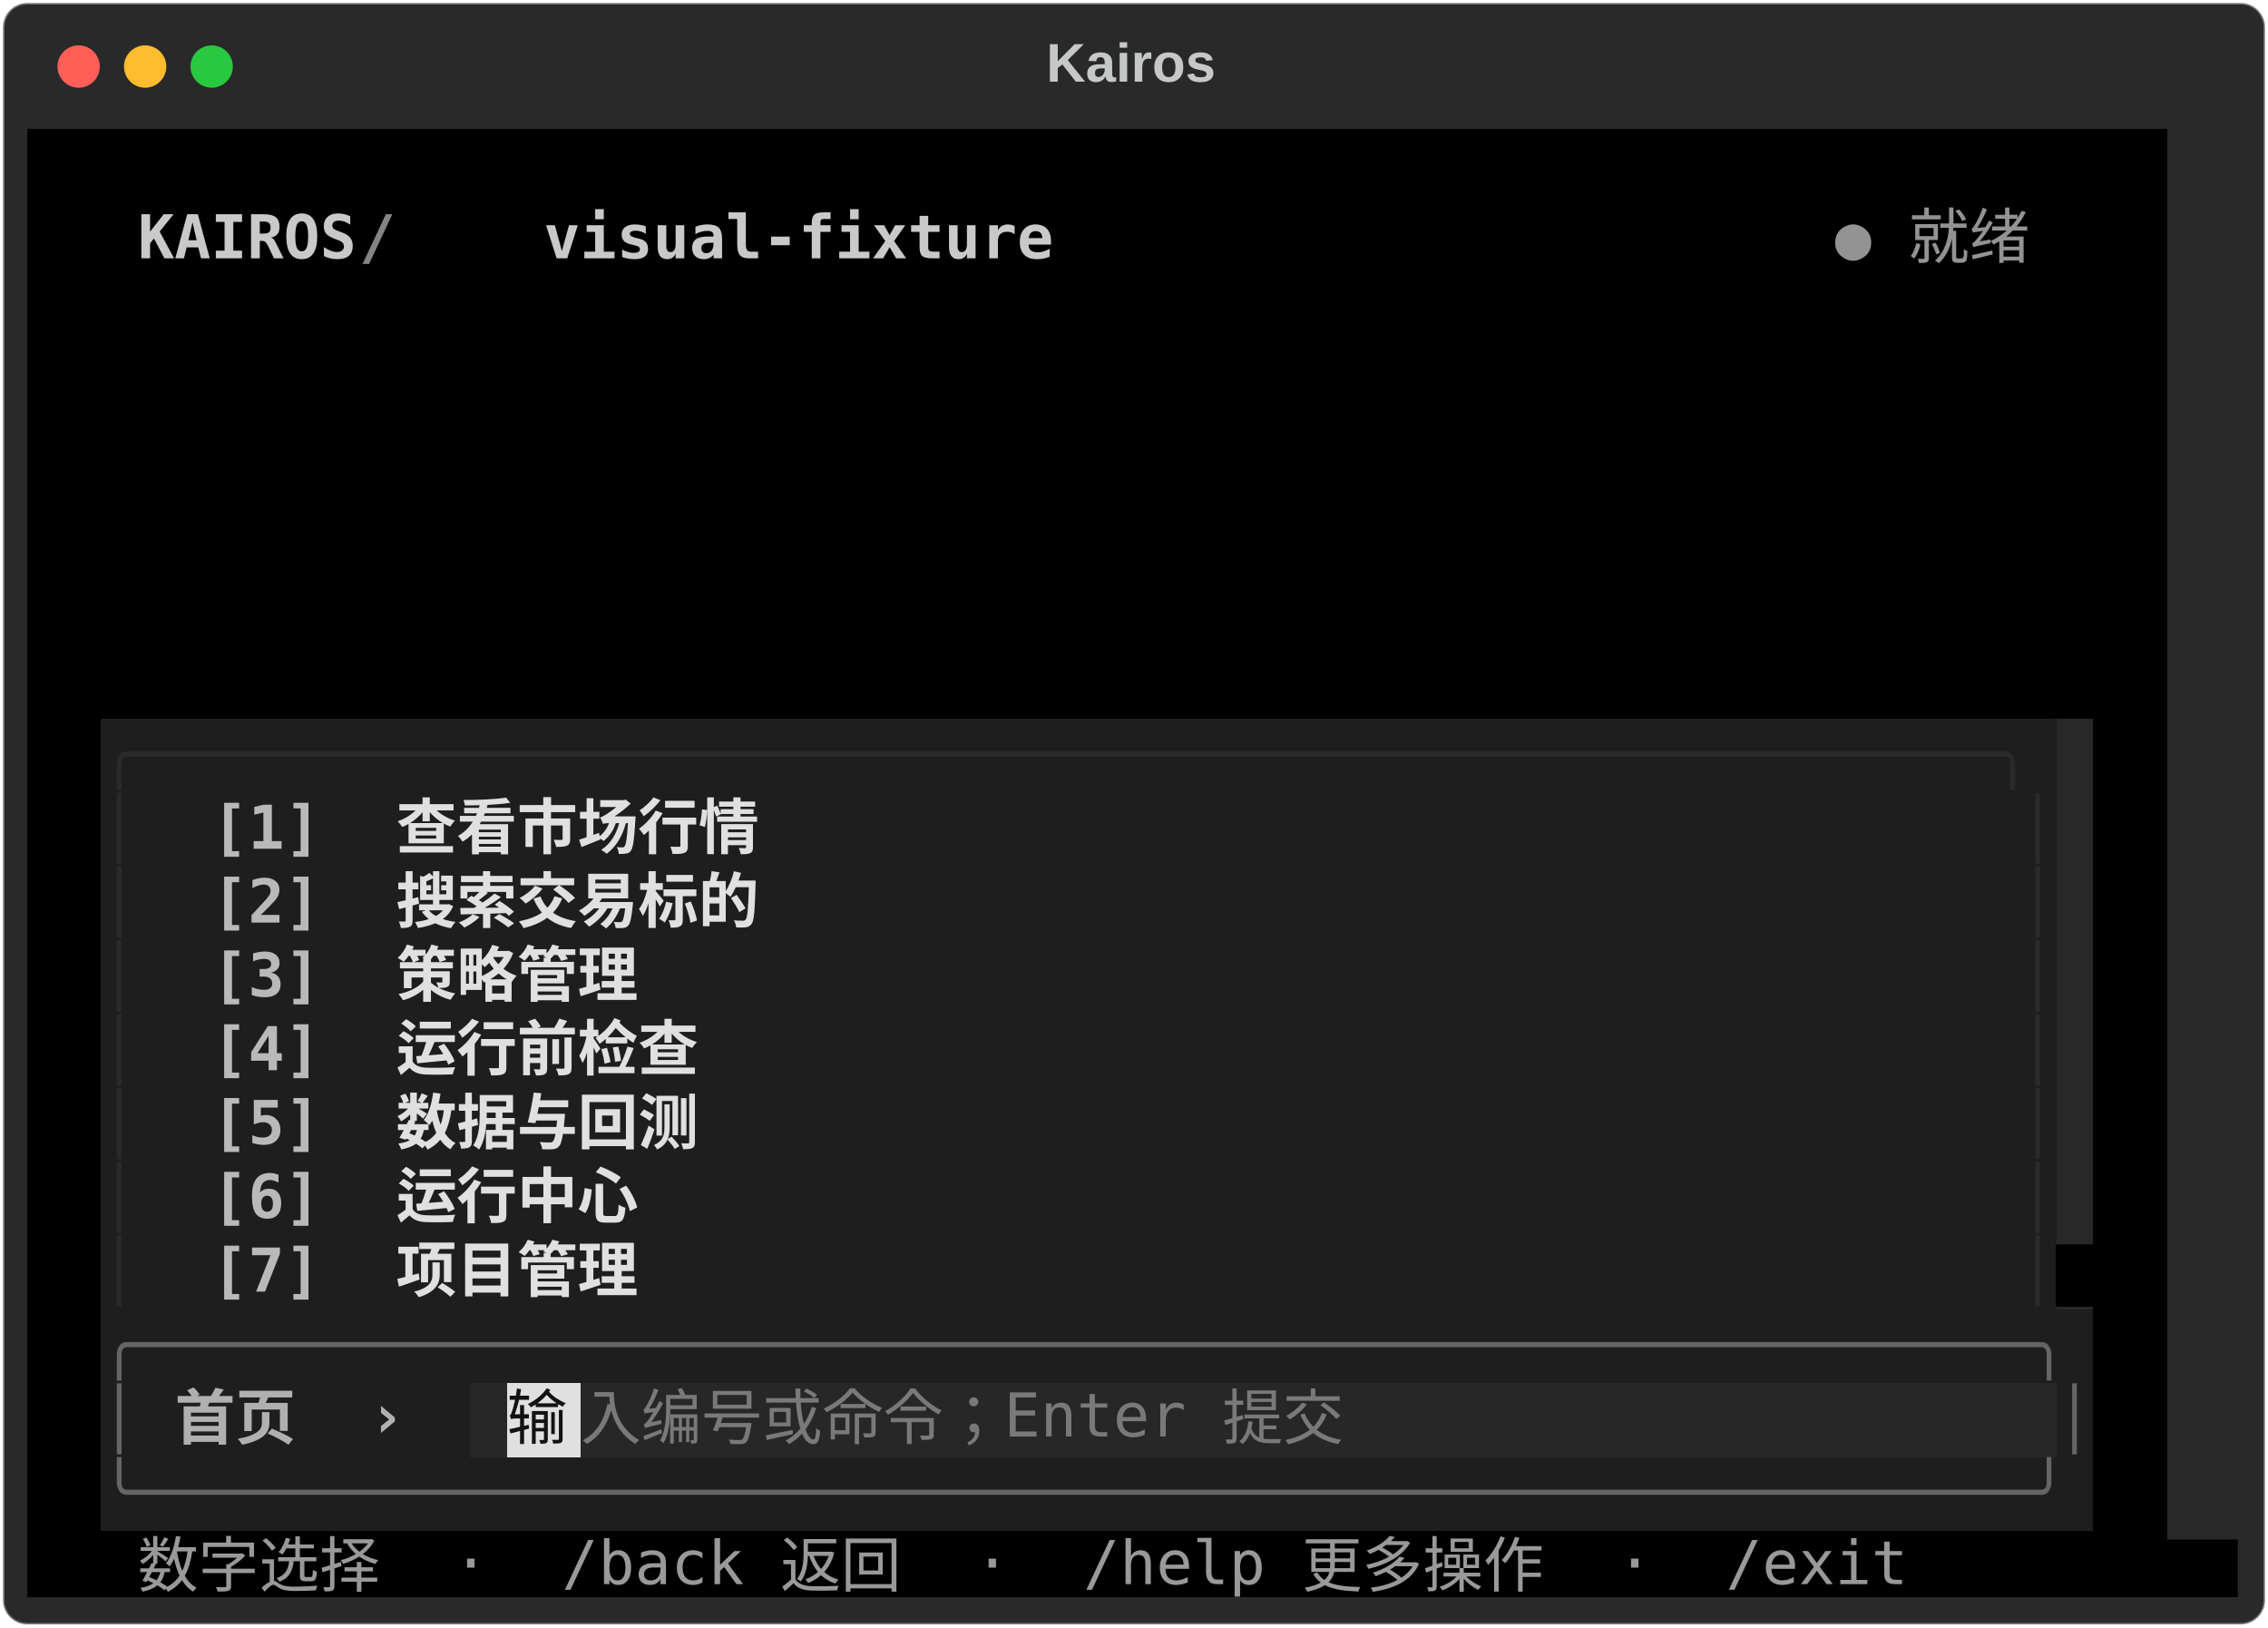
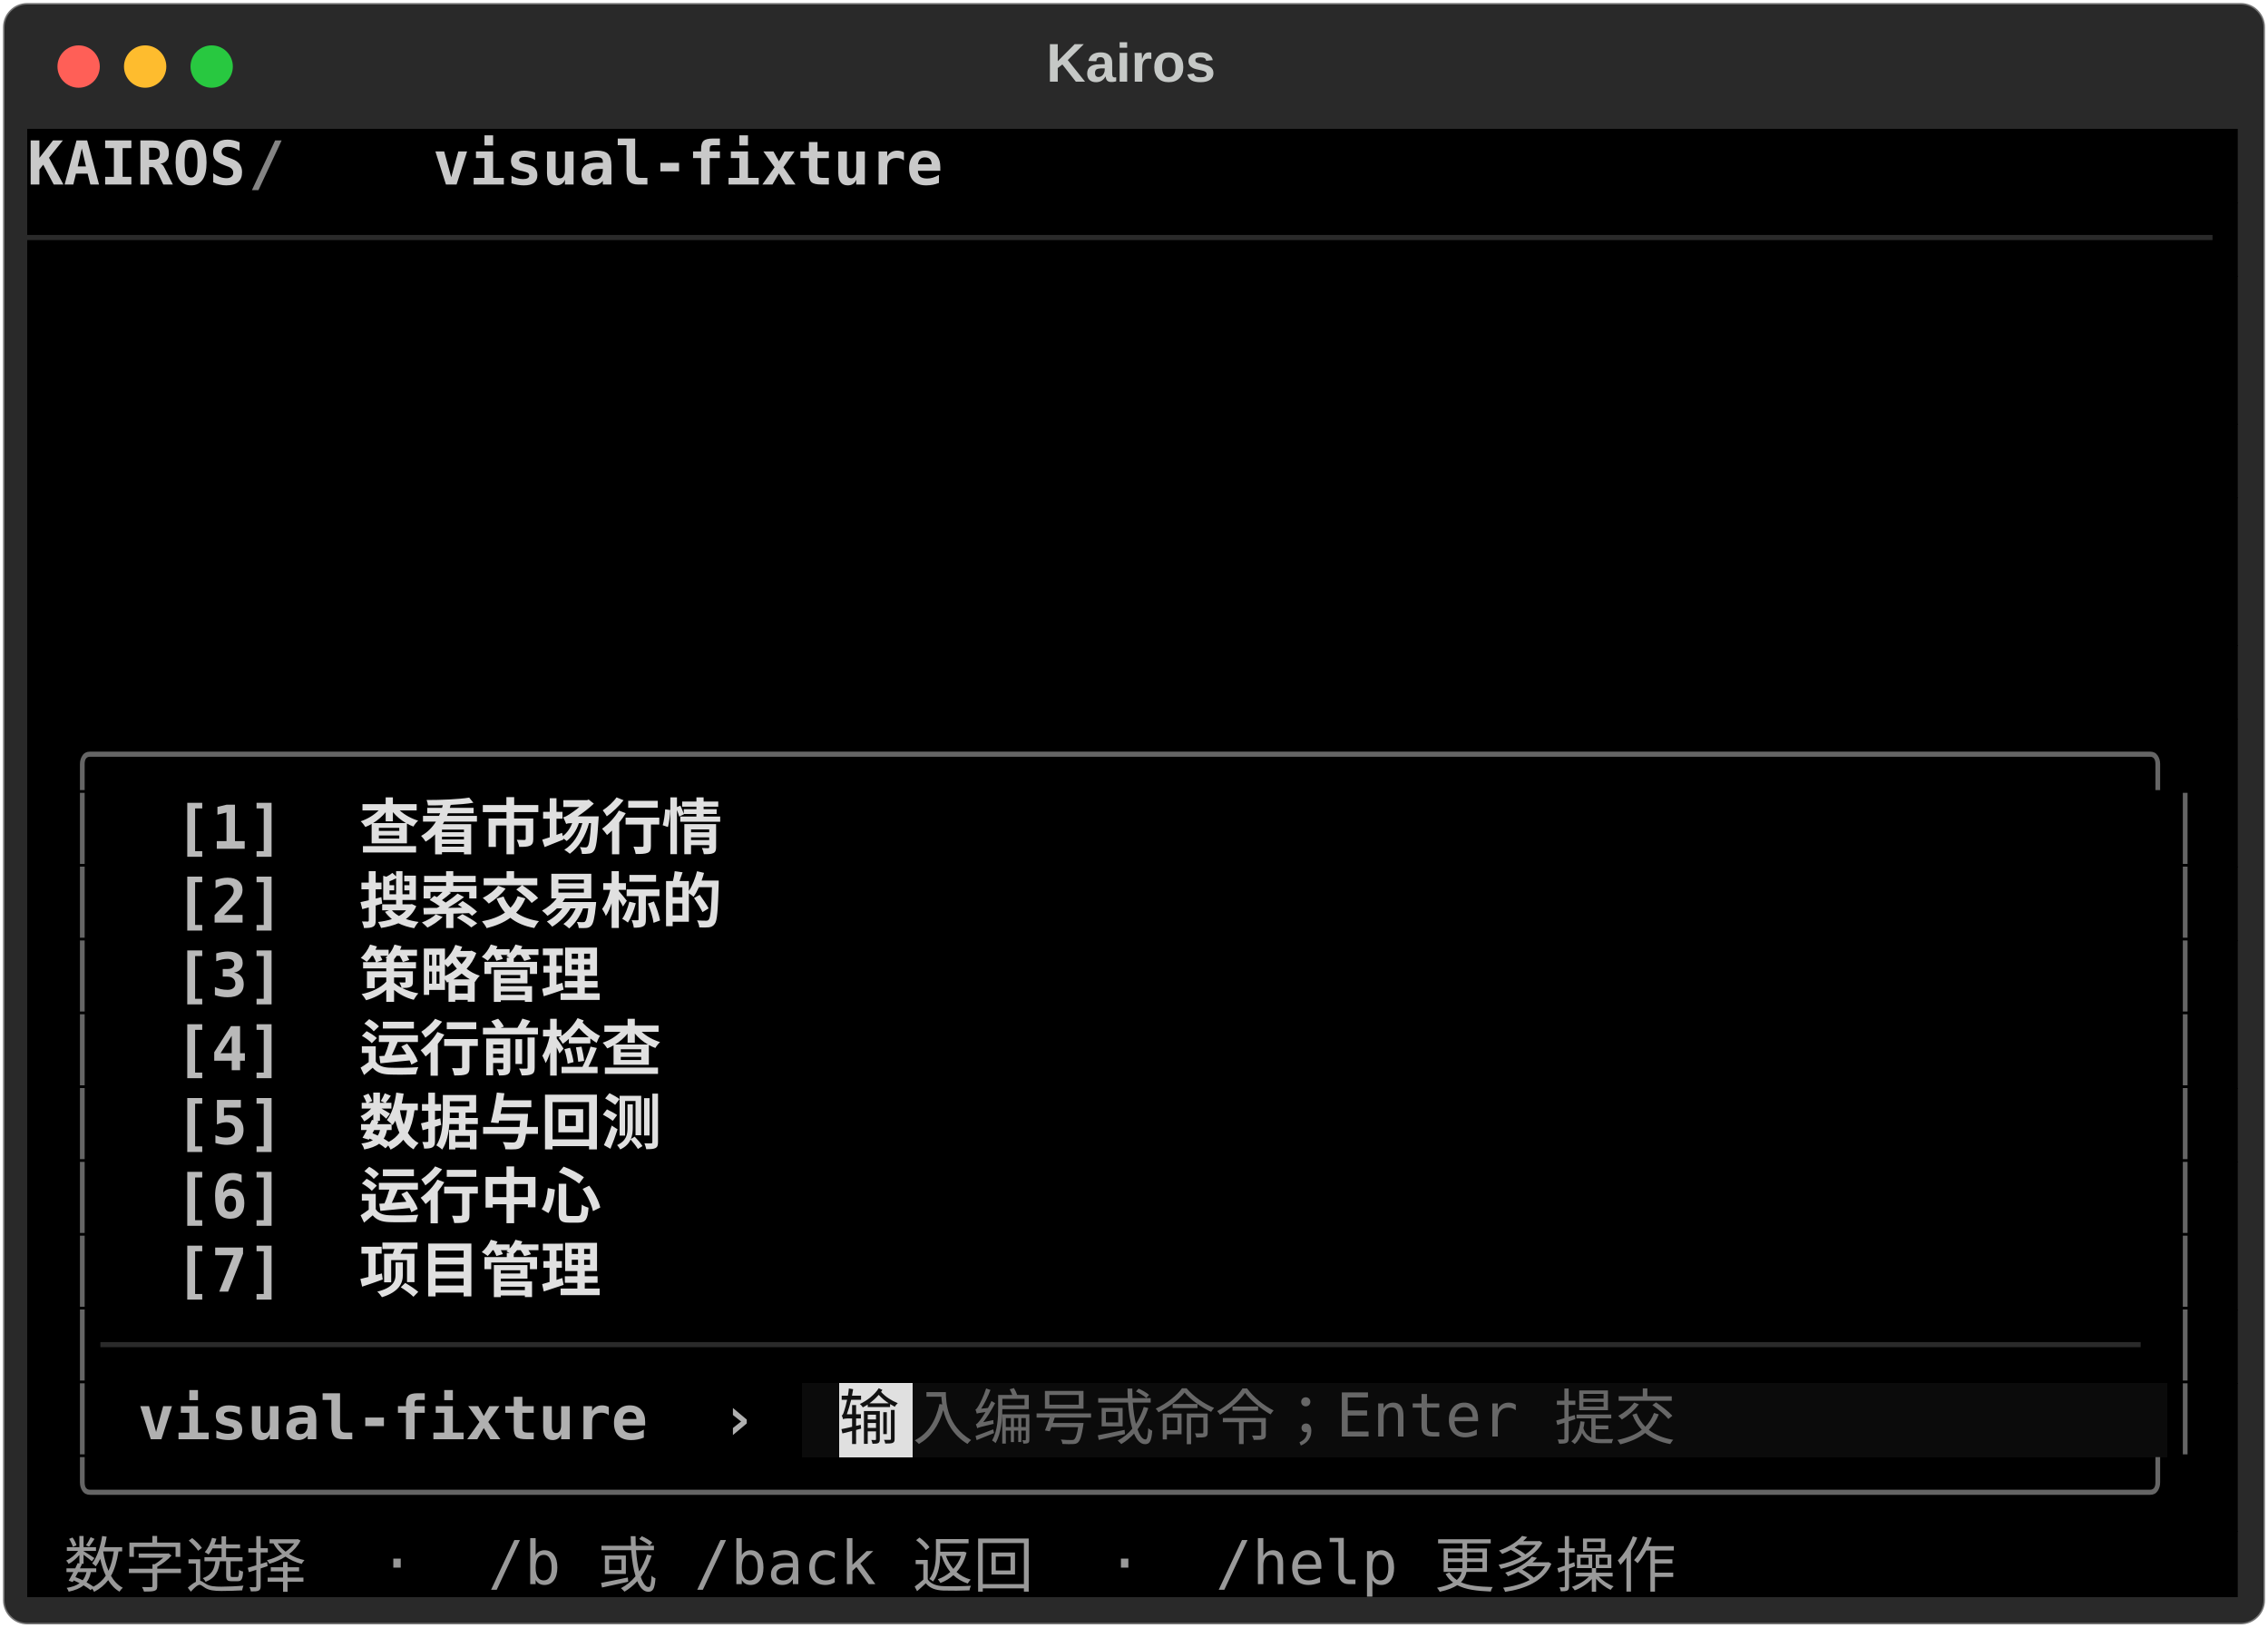
<svg xmlns="http://www.w3.org/2000/svg" class="rich-terminal" viewBox="0 0 750 538.0">
  <style>

    @font-face {
        font-family: "Fira Code";
        src: local("FiraCode-Regular"),
                url("https://cdnjs.cloudflare.com/ajax/libs/firacode/6.2.0/woff2/FiraCode-Regular.woff2") format("woff2"),
                url("https://cdnjs.cloudflare.com/ajax/libs/firacode/6.2.0/woff/FiraCode-Regular.woff") format("woff");
        font-style: normal;
        font-weight: 400;
    }
    @font-face {
        font-family: "Fira Code";
        src: local("FiraCode-Bold"),
                url("https://cdnjs.cloudflare.com/ajax/libs/firacode/6.2.0/woff2/FiraCode-Bold.woff2") format("woff2"),
                url("https://cdnjs.cloudflare.com/ajax/libs/firacode/6.2.0/woff/FiraCode-Bold.woff") format("woff");
        font-style: bold;
        font-weight: 700;
    }

    .terminal-matrix {
        font-family: Fira Code, monospace;
        font-size: 20px;
        line-height: 24.4px;
        font-variant-east-asian: full-width;
    }

    .terminal-title {
        font-size: 18px;
        font-weight: bold;
        font-family: arial;
    }

-     .terminal-r1 { fill: #c5c8c6 }
- .terminal-r2 { fill: #000000 }
- .terminal-r3 { fill: #c9c9c9;font-weight: bold }
- .terminal-r4 { fill: #848484;font-weight: bold }
- .terminal-r5 { fill: #939393 }
- .terminal-r6 { fill: #e0e0e0 }
- .terminal-r7 { fill: #2a2a2a }
- .terminal-r8 { fill: #b9b9b9;font-weight: bold }
- .terminal-r9 { fill: #e0e0e0;font-weight: bold }
- .terminal-r10 { fill: #656565 }
- .terminal-r11 { fill: #b0b0b0;font-weight: bold }
- .terminal-r12 { fill: #121212 }
- .terminal-r13 { fill: #797979 }
- .terminal-r14 { fill: #999999 }
+     .terminal-r1 { fill: #c9c9c9;font-weight: bold }
+ .terminal-r2 { fill: #848484;font-weight: bold }
+ .terminal-r3 { fill: #c5c8c6 }
+ .terminal-r4 { fill: #2a2a2a }
+ .terminal-r5 { fill: #e0e0e0 }
+ .terminal-r6 { fill: #656565 }
+ .terminal-r7 { fill: #b9b9b9;font-weight: bold }
+ .terminal-r8 { fill: #e0e0e0;font-weight: bold }
+ .terminal-r9 { fill: #b0b0b0;font-weight: bold }
+ .terminal-r10 { fill: #121212 }
+ .terminal-r11 { fill: #676767 }
+ .terminal-r12 { fill: #999999 }
    </style>
  <defs>
    <clipPath id="terminal-clip-terminal">
      <rect x="0" y="0" width="731.0" height="487.0" />
    </clipPath>
    <clipPath id="terminal-line-0">
      <rect x="0" y="1.5" width="732" height="24.65" />
    </clipPath>
    <clipPath id="terminal-line-1">
      <rect x="0" y="25.9" width="732" height="24.65" />
    </clipPath>
    <clipPath id="terminal-line-2">
      <rect x="0" y="50.3" width="732" height="24.65" />
    </clipPath>
    <clipPath id="terminal-line-3">
      <rect x="0" y="74.7" width="732" height="24.65" />
    </clipPath>
    <clipPath id="terminal-line-4">
      <rect x="0" y="99.1" width="732" height="24.65" />
    </clipPath>
    <clipPath id="terminal-line-5">
      <rect x="0" y="123.5" width="732" height="24.65" />
    </clipPath>
    <clipPath id="terminal-line-6">
      <rect x="0" y="147.9" width="732" height="24.65" />
    </clipPath>
    <clipPath id="terminal-line-7">
      <rect x="0" y="172.3" width="732" height="24.65" />
    </clipPath>
    <clipPath id="terminal-line-8">
      <rect x="0" y="196.7" width="732" height="24.65" />
    </clipPath>
    <clipPath id="terminal-line-9">
      <rect x="0" y="221.1" width="732" height="24.65" />
    </clipPath>
    <clipPath id="terminal-line-10">
      <rect x="0" y="245.5" width="732" height="24.65" />
    </clipPath>
    <clipPath id="terminal-line-11">
      <rect x="0" y="269.9" width="732" height="24.65" />
    </clipPath>
    <clipPath id="terminal-line-12">
      <rect x="0" y="294.3" width="732" height="24.65" />
    </clipPath>
    <clipPath id="terminal-line-13">
      <rect x="0" y="318.7" width="732" height="24.65" />
    </clipPath>
    <clipPath id="terminal-line-14">
      <rect x="0" y="343.1" width="732" height="24.65" />
    </clipPath>
    <clipPath id="terminal-line-15">
      <rect x="0" y="367.5" width="732" height="24.65" />
    </clipPath>
    <clipPath id="terminal-line-16">
      <rect x="0" y="391.9" width="732" height="24.65" />
    </clipPath>
    <clipPath id="terminal-line-17">
      <rect x="0" y="416.3" width="732" height="24.65" />
    </clipPath>
    <clipPath id="terminal-line-18">
      <rect x="0" y="440.7" width="732" height="24.65" />
    </clipPath>
  </defs>
  <rect fill="#292929" stroke="rgba(255,255,255,0.35)" stroke-width="1" x="1" y="1" width="748" height="536" rx="8" />
  <text class="terminal-title" fill="#c5c8c6" text-anchor="middle" x="374" y="27">Kairos</text>
  <g transform="translate(26,22)">
    <circle cx="0" cy="0" r="7" fill="#ff5f57" />
    <circle cx="22" cy="0" r="7" fill="#febc2e" />
    <circle cx="44" cy="0" r="7" fill="#28c840" />
  </g>
  <g transform="translate(9, 41)" clip-path="url(#terminal-clip-terminal)">
-     <rect fill="#000000" x="0" y="1.5" width="707.6" height="24.65" shape-rendering="crispEdges" />
-     <rect fill="#282828" x="707.6" y="1.5" width="24.4" height="24.65" shape-rendering="crispEdges" />
-     <rect fill="#000000" x="0" y="25.9" width="36.6" height="24.65" shape-rendering="crispEdges" />
-     <rect fill="#000000" x="36.6" y="25.9" width="73.2" height="24.65" shape-rendering="crispEdges" />
-     <rect fill="#000000" x="109.8" y="25.9" width="61" height="24.65" shape-rendering="crispEdges" />
-     <rect fill="#000000" x="170.8" y="25.9" width="170.8" height="24.65" shape-rendering="crispEdges" />
-     <rect fill="#000000" x="341.6" y="25.9" width="256.2" height="24.65" shape-rendering="crispEdges" />
-     <rect fill="#000000" x="597.8" y="25.9" width="12.2" height="24.65" shape-rendering="crispEdges" />
-     <rect fill="#000000" x="610" y="25.9" width="12.2" height="24.65" shape-rendering="crispEdges" />
-     <rect fill="#000000" x="622.2" y="25.9" width="48.8" height="24.65" shape-rendering="crispEdges" />
-     <rect fill="#000000" x="671" y="25.9" width="36.6" height="24.65" shape-rendering="crispEdges" />
-     <rect fill="#282828" x="707.6" y="25.9" width="24.4" height="24.65" shape-rendering="crispEdges" />
+     <rect fill="#000000" x="0" y="1.5" width="73.2" height="24.65" shape-rendering="crispEdges" />
+     <rect fill="#000000" x="73.2" y="1.5" width="61" height="24.65" shape-rendering="crispEdges" />
+     <rect fill="#000000" x="134.2" y="1.5" width="170.8" height="24.65" shape-rendering="crispEdges" />
+     <rect fill="#000000" x="305" y="1.5" width="427" height="24.65" shape-rendering="crispEdges" />
+     <rect fill="#000000" x="0" y="25.9" width="732" height="24.65" shape-rendering="crispEdges" />
    <rect fill="#000000" x="0" y="50.3" width="707.6" height="24.65" shape-rendering="crispEdges" />
-     <rect fill="#282828" x="707.6" y="50.3" width="24.4" height="24.65" shape-rendering="crispEdges" />
-     <rect fill="#000000" x="0" y="74.7" width="36.6" height="24.65" shape-rendering="crispEdges" />
-     <rect fill="#000000" x="36.6" y="74.7" width="610" height="24.65" shape-rendering="crispEdges" />
-     <rect fill="#000000" x="646.6" y="74.7" width="61" height="24.65" shape-rendering="crispEdges" />
-     <rect fill="#282828" x="707.6" y="74.7" width="24.4" height="24.65" shape-rendering="crispEdges" />
-     <rect fill="#000000" x="0" y="99.1" width="36.6" height="24.65" shape-rendering="crispEdges" />
-     <rect fill="#000000" x="36.6" y="99.1" width="610" height="24.65" shape-rendering="crispEdges" />
-     <rect fill="#000000" x="646.6" y="99.1" width="61" height="24.65" shape-rendering="crispEdges" />
-     <rect fill="#282828" x="707.6" y="99.1" width="24.4" height="24.65" shape-rendering="crispEdges" />
-     <rect fill="#000000" x="0" y="123.5" width="36.6" height="24.65" shape-rendering="crispEdges" />
-     <rect fill="#000000" x="36.6" y="123.5" width="610" height="24.65" shape-rendering="crispEdges" />
-     <rect fill="#000000" x="646.6" y="123.5" width="61" height="24.65" shape-rendering="crispEdges" />
-     <rect fill="#282828" x="707.6" y="123.5" width="24.4" height="24.65" shape-rendering="crispEdges" />
-     <rect fill="#000000" x="0" y="147.9" width="36.6" height="24.65" shape-rendering="crispEdges" />
-     <rect fill="#000000" x="36.6" y="147.9" width="610" height="24.65" shape-rendering="crispEdges" />
-     <rect fill="#000000" x="646.6" y="147.9" width="61" height="24.65" shape-rendering="crispEdges" />
-     <rect fill="#282828" x="707.6" y="147.9" width="24.4" height="24.65" shape-rendering="crispEdges" />
-     <rect fill="#000000" x="0" y="172.3" width="36.6" height="24.65" shape-rendering="crispEdges" />
-     <rect fill="#000000" x="36.6" y="172.3" width="610" height="24.65" shape-rendering="crispEdges" />
-     <rect fill="#000000" x="646.6" y="172.3" width="61" height="24.65" shape-rendering="crispEdges" />
-     <rect fill="#282828" x="707.6" y="172.3" width="24.4" height="24.65" shape-rendering="crispEdges" />
-     <rect fill="#000000" x="0" y="196.7" width="24.4" height="24.65" shape-rendering="crispEdges" />
-     <rect fill="#1e1e1e" x="24.4" y="196.7" width="646.6" height="24.65" shape-rendering="crispEdges" />
-     <rect fill="#282828" x="671" y="196.7" width="12.2" height="24.65" shape-rendering="crispEdges" />
-     <rect fill="#000000" x="683.2" y="196.7" width="24.4" height="24.65" shape-rendering="crispEdges" />
-     <rect fill="#282828" x="707.6" y="196.7" width="24.4" height="24.65" shape-rendering="crispEdges" />
-     <rect fill="#000000" x="0" y="221.1" width="24.4" height="24.65" shape-rendering="crispEdges" />
-     <rect fill="#1e1e1e" x="24.4" y="221.1" width="12.2" height="24.65" shape-rendering="crispEdges" />
-     <rect fill="#1e1e1e" x="36.6" y="221.1" width="12.2" height="24.65" shape-rendering="crispEdges" />
-     <rect fill="#1e1e1e" x="48.8" y="221.1" width="12.2" height="24.65" shape-rendering="crispEdges" />
-     <rect fill="#1e1e1e" x="61" y="221.1" width="61" height="24.65" shape-rendering="crispEdges" />
-     <rect fill="#1e1e1e" x="122" y="221.1" width="146.4" height="24.65" shape-rendering="crispEdges" />
-     <rect fill="#1e1e1e" x="268.4" y="221.1" width="378.2" height="24.65" shape-rendering="crispEdges" />
-     <rect fill="#1e1e1e" x="646.6" y="221.1" width="12.2" height="24.65" shape-rendering="crispEdges" />
-     <rect fill="#1e1e1e" x="658.8" y="221.1" width="12.2" height="24.65" shape-rendering="crispEdges" />
-     <rect fill="#282828" x="671" y="221.1" width="12.2" height="24.65" shape-rendering="crispEdges" />
-     <rect fill="#000000" x="683.2" y="221.1" width="24.4" height="24.65" shape-rendering="crispEdges" />
-     <rect fill="#282828" x="707.6" y="221.1" width="24.4" height="24.65" shape-rendering="crispEdges" />
-     <rect fill="#000000" x="0" y="245.5" width="24.4" height="24.65" shape-rendering="crispEdges" />
-     <rect fill="#1e1e1e" x="24.4" y="245.5" width="12.2" height="24.65" shape-rendering="crispEdges" />
-     <rect fill="#1e1e1e" x="36.6" y="245.5" width="12.2" height="24.65" shape-rendering="crispEdges" />
-     <rect fill="#1e1e1e" x="48.8" y="245.5" width="12.2" height="24.65" shape-rendering="crispEdges" />
-     <rect fill="#1e1e1e" x="61" y="245.5" width="61" height="24.65" shape-rendering="crispEdges" />
-     <rect fill="#1e1e1e" x="122" y="245.5" width="146.4" height="24.65" shape-rendering="crispEdges" />
-     <rect fill="#1e1e1e" x="268.4" y="245.5" width="378.2" height="24.65" shape-rendering="crispEdges" />
-     <rect fill="#1e1e1e" x="646.6" y="245.5" width="12.2" height="24.65" shape-rendering="crispEdges" />
-     <rect fill="#1e1e1e" x="658.8" y="245.5" width="12.2" height="24.65" shape-rendering="crispEdges" />
-     <rect fill="#282828" x="671" y="245.5" width="12.2" height="24.65" shape-rendering="crispEdges" />
-     <rect fill="#000000" x="683.2" y="245.5" width="24.4" height="24.65" shape-rendering="crispEdges" />
-     <rect fill="#282828" x="707.6" y="245.5" width="24.4" height="24.65" shape-rendering="crispEdges" />
-     <rect fill="#000000" x="0" y="269.9" width="24.4" height="24.65" shape-rendering="crispEdges" />
-     <rect fill="#1e1e1e" x="24.4" y="269.9" width="12.2" height="24.65" shape-rendering="crispEdges" />
-     <rect fill="#1e1e1e" x="36.6" y="269.9" width="12.2" height="24.65" shape-rendering="crispEdges" />
-     <rect fill="#1e1e1e" x="48.8" y="269.9" width="12.2" height="24.65" shape-rendering="crispEdges" />
-     <rect fill="#1e1e1e" x="61" y="269.9" width="61" height="24.65" shape-rendering="crispEdges" />
-     <rect fill="#1e1e1e" x="122" y="269.9" width="97.6" height="24.65" shape-rendering="crispEdges" />
-     <rect fill="#1e1e1e" x="219.6" y="269.9" width="427" height="24.65" shape-rendering="crispEdges" />
-     <rect fill="#1e1e1e" x="646.6" y="269.9" width="12.2" height="24.65" shape-rendering="crispEdges" />
-     <rect fill="#1e1e1e" x="658.8" y="269.9" width="12.2" height="24.65" shape-rendering="crispEdges" />
-     <rect fill="#282828" x="671" y="269.9" width="12.2" height="24.65" shape-rendering="crispEdges" />
-     <rect fill="#000000" x="683.2" y="269.9" width="24.4" height="24.65" shape-rendering="crispEdges" />
-     <rect fill="#282828" x="707.6" y="269.9" width="24.4" height="24.65" shape-rendering="crispEdges" />
-     <rect fill="#000000" x="0" y="294.3" width="24.4" height="24.65" shape-rendering="crispEdges" />
-     <rect fill="#1e1e1e" x="24.4" y="294.3" width="12.2" height="24.65" shape-rendering="crispEdges" />
-     <rect fill="#1e1e1e" x="36.6" y="294.3" width="12.2" height="24.65" shape-rendering="crispEdges" />
-     <rect fill="#1e1e1e" x="48.8" y="294.3" width="12.2" height="24.65" shape-rendering="crispEdges" />
-     <rect fill="#1e1e1e" x="61" y="294.3" width="61" height="24.65" shape-rendering="crispEdges" />
-     <rect fill="#1e1e1e" x="122" y="294.3" width="122" height="24.65" shape-rendering="crispEdges" />
-     <rect fill="#1e1e1e" x="244" y="294.3" width="402.6" height="24.65" shape-rendering="crispEdges" />
-     <rect fill="#1e1e1e" x="646.6" y="294.3" width="12.2" height="24.65" shape-rendering="crispEdges" />
-     <rect fill="#1e1e1e" x="658.8" y="294.3" width="12.2" height="24.65" shape-rendering="crispEdges" />
-     <rect fill="#282828" x="671" y="294.3" width="12.2" height="24.65" shape-rendering="crispEdges" />
-     <rect fill="#000000" x="683.2" y="294.3" width="24.4" height="24.65" shape-rendering="crispEdges" />
-     <rect fill="#282828" x="707.6" y="294.3" width="24.4" height="24.65" shape-rendering="crispEdges" />
-     <rect fill="#000000" x="0" y="318.7" width="24.4" height="24.65" shape-rendering="crispEdges" />
-     <rect fill="#1e1e1e" x="24.4" y="318.7" width="12.2" height="24.65" shape-rendering="crispEdges" />
-     <rect fill="#1e1e1e" x="36.6" y="318.7" width="12.2" height="24.65" shape-rendering="crispEdges" />
-     <rect fill="#1e1e1e" x="48.8" y="318.7" width="12.2" height="24.65" shape-rendering="crispEdges" />
-     <rect fill="#1e1e1e" x="61" y="318.7" width="61" height="24.65" shape-rendering="crispEdges" />
-     <rect fill="#1e1e1e" x="122" y="318.7" width="122" height="24.65" shape-rendering="crispEdges" />
-     <rect fill="#1e1e1e" x="244" y="318.7" width="402.6" height="24.65" shape-rendering="crispEdges" />
-     <rect fill="#1e1e1e" x="646.6" y="318.7" width="12.2" height="24.65" shape-rendering="crispEdges" />
-     <rect fill="#1e1e1e" x="658.8" y="318.7" width="12.2" height="24.65" shape-rendering="crispEdges" />
-     <rect fill="#282828" x="671" y="318.7" width="12.2" height="24.65" shape-rendering="crispEdges" />
-     <rect fill="#000000" x="683.2" y="318.7" width="24.4" height="24.65" shape-rendering="crispEdges" />
-     <rect fill="#282828" x="707.6" y="318.7" width="24.4" height="24.65" shape-rendering="crispEdges" />
-     <rect fill="#000000" x="0" y="343.1" width="24.4" height="24.65" shape-rendering="crispEdges" />
-     <rect fill="#1e1e1e" x="24.4" y="343.1" width="12.2" height="24.65" shape-rendering="crispEdges" />
-     <rect fill="#1e1e1e" x="36.6" y="343.1" width="12.2" height="24.65" shape-rendering="crispEdges" />
-     <rect fill="#1e1e1e" x="48.8" y="343.1" width="12.2" height="24.65" shape-rendering="crispEdges" />
-     <rect fill="#1e1e1e" x="61" y="343.1" width="61" height="24.65" shape-rendering="crispEdges" />
-     <rect fill="#1e1e1e" x="122" y="343.1" width="97.6" height="24.65" shape-rendering="crispEdges" />
-     <rect fill="#1e1e1e" x="219.6" y="343.1" width="427" height="24.65" shape-rendering="crispEdges" />
-     <rect fill="#1e1e1e" x="646.6" y="343.1" width="12.2" height="24.65" shape-rendering="crispEdges" />
-     <rect fill="#1e1e1e" x="658.8" y="343.1" width="12.2" height="24.65" shape-rendering="crispEdges" />
-     <rect fill="#282828" x="671" y="343.1" width="12.2" height="24.65" shape-rendering="crispEdges" />
-     <rect fill="#000000" x="683.2" y="343.1" width="24.4" height="24.65" shape-rendering="crispEdges" />
-     <rect fill="#282828" x="707.6" y="343.1" width="24.4" height="24.65" shape-rendering="crispEdges" />
-     <rect fill="#000000" x="0" y="367.5" width="24.4" height="24.65" shape-rendering="crispEdges" />
-     <rect fill="#1e1e1e" x="24.4" y="367.5" width="12.2" height="24.65" shape-rendering="crispEdges" />
-     <rect fill="#1e1e1e" x="36.6" y="367.5" width="12.2" height="24.65" shape-rendering="crispEdges" />
-     <rect fill="#1e1e1e" x="48.8" y="367.5" width="12.2" height="24.65" shape-rendering="crispEdges" />
-     <rect fill="#1e1e1e" x="61" y="367.5" width="61" height="24.65" shape-rendering="crispEdges" />
-     <rect fill="#1e1e1e" x="122" y="367.5" width="97.6" height="24.65" shape-rendering="crispEdges" />
-     <rect fill="#1e1e1e" x="219.6" y="367.5" width="427" height="24.65" shape-rendering="crispEdges" />
-     <rect fill="#1e1e1e" x="646.6" y="367.5" width="12.2" height="24.65" shape-rendering="crispEdges" />
-     <rect fill="#1e1e1e" x="658.8" y="367.5" width="12.2" height="24.65" shape-rendering="crispEdges" />
-     <rect fill="#282828" x="671" y="367.5" width="12.2" height="24.65" shape-rendering="crispEdges" />
-     <rect fill="#000000" x="683.2" y="367.5" width="24.4" height="24.65" shape-rendering="crispEdges" />
-     <rect fill="#282828" x="707.6" y="367.5" width="24.4" height="24.65" shape-rendering="crispEdges" />
-     <rect fill="#000000" x="0" y="391.9" width="24.4" height="24.65" shape-rendering="crispEdges" />
-     <rect fill="#1e1e1e" x="24.4" y="391.9" width="658.8" height="24.65" shape-rendering="crispEdges" />
-     <rect fill="#000000" x="683.2" y="391.9" width="24.4" height="24.65" shape-rendering="crispEdges" />
-     <rect fill="#282828" x="707.6" y="391.9" width="24.4" height="24.65" shape-rendering="crispEdges" />
-     <rect fill="#000000" x="0" y="416.3" width="24.4" height="24.65" shape-rendering="crispEdges" />
-     <rect fill="#1e1e1e" x="24.4" y="416.3" width="12.2" height="24.65" shape-rendering="crispEdges" />
-     <rect fill="#1e1e1e" x="36.6" y="416.3" width="12.2" height="24.65" shape-rendering="crispEdges" />
-     <rect fill="#1e1e1e" x="48.8" y="416.3" width="85.4" height="24.65" shape-rendering="crispEdges" />
-     <rect fill="#1e1e1e" x="134.2" y="416.3" width="12.2" height="24.65" shape-rendering="crispEdges" />
-     <rect fill="#272727" x="146.4" y="416.3" width="12.2" height="24.65" shape-rendering="crispEdges" />
-     <rect fill="#e0e0e0" x="158.6" y="416.3" width="24.4" height="24.65" shape-rendering="crispEdges" />
-     <rect fill="#272727" x="183" y="416.3" width="292.8" height="24.65" shape-rendering="crispEdges" />
-     <rect fill="#272727" x="475.8" y="416.3" width="183" height="24.65" shape-rendering="crispEdges" />
-     <rect fill="#272727" x="658.8" y="416.3" width="12.2" height="24.65" shape-rendering="crispEdges" />
-     <rect fill="#1e1e1e" x="671" y="416.3" width="12.2" height="24.65" shape-rendering="crispEdges" />
-     <rect fill="#000000" x="683.2" y="416.3" width="24.4" height="24.65" shape-rendering="crispEdges" />
-     <rect fill="#282828" x="707.6" y="416.3" width="24.4" height="24.65" shape-rendering="crispEdges" />
-     <rect fill="#000000" x="0" y="440.7" width="24.4" height="24.65" shape-rendering="crispEdges" />
-     <rect fill="#1e1e1e" x="24.4" y="440.7" width="658.8" height="24.65" shape-rendering="crispEdges" />
-     <rect fill="#000000" x="683.2" y="440.7" width="24.4" height="24.65" shape-rendering="crispEdges" />
-     <rect fill="#282828" x="707.6" y="440.7" width="24.4" height="24.65" shape-rendering="crispEdges" />
-     <rect fill="#000000" x="0" y="465.1" width="36.6" height="24.65" shape-rendering="crispEdges" />
-     <rect fill="#000000" x="36.6" y="465.1" width="634.4" height="24.65" shape-rendering="crispEdges" />
-     <rect fill="#000000" x="671" y="465.1" width="36.6" height="24.65" shape-rendering="crispEdges" />
-     <rect fill="#282828" x="707.6" y="465.1" width="24.4" height="24.65" shape-rendering="crispEdges" />
+     <rect fill="#000000" x="707.6" y="50.3" width="24.4" height="24.65" shape-rendering="crispEdges" />
+     <rect fill="#000000" x="0" y="74.7" width="707.6" height="24.65" shape-rendering="crispEdges" />
+     <rect fill="#000000" x="707.6" y="74.7" width="24.4" height="24.65" shape-rendering="crispEdges" />
+     <rect fill="#000000" x="0" y="99.1" width="707.6" height="24.65" shape-rendering="crispEdges" />
+     <rect fill="#000000" x="707.6" y="99.1" width="24.4" height="24.65" shape-rendering="crispEdges" />
+     <rect fill="#000000" x="0" y="123.5" width="707.6" height="24.65" shape-rendering="crispEdges" />
+     <rect fill="#000000" x="707.6" y="123.5" width="24.4" height="24.65" shape-rendering="crispEdges" />
+     <rect fill="#000000" x="0" y="147.9" width="707.6" height="24.65" shape-rendering="crispEdges" />
+     <rect fill="#000000" x="707.6" y="147.9" width="24.4" height="24.65" shape-rendering="crispEdges" />
+     <rect fill="#000000" x="0" y="172.3" width="707.6" height="24.65" shape-rendering="crispEdges" />
+     <rect fill="#000000" x="707.6" y="172.3" width="24.4" height="24.65" shape-rendering="crispEdges" />
+     <rect fill="#000000" x="0" y="196.7" width="12.2" height="24.65" shape-rendering="crispEdges" />
+     <rect fill="#000000" x="12.2" y="196.7" width="707.6" height="24.65" shape-rendering="crispEdges" />
+     <rect fill="#000000" x="719.8" y="196.7" width="12.2" height="24.65" shape-rendering="crispEdges" />
+     <rect fill="#000000" x="0" y="221.1" width="12.2" height="24.65" shape-rendering="crispEdges" />
+     <rect fill="#000000" x="12.2" y="221.1" width="12.2" height="24.65" shape-rendering="crispEdges" />
+     <rect fill="#000000" x="24.4" y="221.1" width="12.2" height="24.65" shape-rendering="crispEdges" />
+     <rect fill="#000000" x="36.6" y="221.1" width="12.2" height="24.65" shape-rendering="crispEdges" />
+     <rect fill="#000000" x="48.8" y="221.1" width="61" height="24.65" shape-rendering="crispEdges" />
+     <rect fill="#000000" x="109.8" y="221.1" width="146.4" height="24.65" shape-rendering="crispEdges" />
+     <rect fill="#000000" x="256.2" y="221.1" width="439.2" height="24.65" shape-rendering="crispEdges" />
+     <rect fill="#000000" x="695.4" y="221.1" width="12.2" height="24.65" shape-rendering="crispEdges" />
+     <rect fill="#000000" x="707.6" y="221.1" width="12.2" height="24.65" shape-rendering="crispEdges" />
+     <rect fill="#000000" x="719.8" y="221.1" width="12.2" height="24.65" shape-rendering="crispEdges" />
+     <rect fill="#000000" x="0" y="245.5" width="12.2" height="24.65" shape-rendering="crispEdges" />
+     <rect fill="#000000" x="12.2" y="245.5" width="12.2" height="24.65" shape-rendering="crispEdges" />
+     <rect fill="#000000" x="24.4" y="245.5" width="12.2" height="24.65" shape-rendering="crispEdges" />
+     <rect fill="#000000" x="36.6" y="245.5" width="12.2" height="24.65" shape-rendering="crispEdges" />
+     <rect fill="#000000" x="48.8" y="245.5" width="61" height="24.65" shape-rendering="crispEdges" />
+     <rect fill="#000000" x="109.8" y="245.5" width="146.4" height="24.65" shape-rendering="crispEdges" />
+     <rect fill="#000000" x="256.2" y="245.5" width="439.2" height="24.65" shape-rendering="crispEdges" />
+     <rect fill="#000000" x="695.4" y="245.5" width="12.2" height="24.65" shape-rendering="crispEdges" />
+     <rect fill="#000000" x="707.6" y="245.5" width="12.2" height="24.65" shape-rendering="crispEdges" />
+     <rect fill="#000000" x="719.8" y="245.5" width="12.2" height="24.65" shape-rendering="crispEdges" />
+     <rect fill="#000000" x="0" y="269.9" width="12.2" height="24.65" shape-rendering="crispEdges" />
+     <rect fill="#000000" x="12.2" y="269.9" width="12.2" height="24.65" shape-rendering="crispEdges" />
+     <rect fill="#000000" x="24.4" y="269.9" width="12.2" height="24.65" shape-rendering="crispEdges" />
+     <rect fill="#000000" x="36.6" y="269.9" width="12.2" height="24.65" shape-rendering="crispEdges" />
+     <rect fill="#000000" x="48.8" y="269.9" width="61" height="24.65" shape-rendering="crispEdges" />
+     <rect fill="#000000" x="109.8" y="269.9" width="97.6" height="24.65" shape-rendering="crispEdges" />
+     <rect fill="#000000" x="207.4" y="269.9" width="488" height="24.65" shape-rendering="crispEdges" />
+     <rect fill="#000000" x="695.4" y="269.9" width="12.2" height="24.65" shape-rendering="crispEdges" />
+     <rect fill="#000000" x="707.6" y="269.9" width="12.2" height="24.65" shape-rendering="crispEdges" />
+     <rect fill="#000000" x="719.8" y="269.9" width="12.2" height="24.65" shape-rendering="crispEdges" />
+     <rect fill="#000000" x="0" y="294.3" width="12.2" height="24.65" shape-rendering="crispEdges" />
+     <rect fill="#000000" x="12.2" y="294.3" width="12.2" height="24.65" shape-rendering="crispEdges" />
+     <rect fill="#000000" x="24.4" y="294.3" width="12.2" height="24.65" shape-rendering="crispEdges" />
+     <rect fill="#000000" x="36.6" y="294.3" width="12.2" height="24.65" shape-rendering="crispEdges" />
+     <rect fill="#000000" x="48.8" y="294.3" width="61" height="24.65" shape-rendering="crispEdges" />
+     <rect fill="#000000" x="109.8" y="294.3" width="122" height="24.65" shape-rendering="crispEdges" />
+     <rect fill="#000000" x="231.8" y="294.3" width="463.6" height="24.65" shape-rendering="crispEdges" />
+     <rect fill="#000000" x="695.4" y="294.3" width="12.2" height="24.65" shape-rendering="crispEdges" />
+     <rect fill="#000000" x="707.6" y="294.3" width="12.2" height="24.65" shape-rendering="crispEdges" />
+     <rect fill="#000000" x="719.8" y="294.3" width="12.2" height="24.65" shape-rendering="crispEdges" />
+     <rect fill="#000000" x="0" y="318.7" width="12.2" height="24.65" shape-rendering="crispEdges" />
+     <rect fill="#000000" x="12.2" y="318.7" width="12.2" height="24.65" shape-rendering="crispEdges" />
+     <rect fill="#000000" x="24.4" y="318.7" width="12.2" height="24.65" shape-rendering="crispEdges" />
+     <rect fill="#000000" x="36.6" y="318.7" width="12.2" height="24.65" shape-rendering="crispEdges" />
+     <rect fill="#000000" x="48.8" y="318.7" width="61" height="24.65" shape-rendering="crispEdges" />
+     <rect fill="#000000" x="109.8" y="318.7" width="122" height="24.65" shape-rendering="crispEdges" />
+     <rect fill="#000000" x="231.8" y="318.7" width="463.6" height="24.65" shape-rendering="crispEdges" />
+     <rect fill="#000000" x="695.4" y="318.7" width="12.2" height="24.65" shape-rendering="crispEdges" />
+     <rect fill="#000000" x="707.6" y="318.7" width="12.2" height="24.65" shape-rendering="crispEdges" />
+     <rect fill="#000000" x="719.8" y="318.7" width="12.2" height="24.65" shape-rendering="crispEdges" />
+     <rect fill="#000000" x="0" y="343.1" width="12.2" height="24.65" shape-rendering="crispEdges" />
+     <rect fill="#000000" x="12.2" y="343.1" width="12.2" height="24.65" shape-rendering="crispEdges" />
+     <rect fill="#000000" x="24.4" y="343.1" width="12.2" height="24.65" shape-rendering="crispEdges" />
+     <rect fill="#000000" x="36.6" y="343.1" width="12.2" height="24.65" shape-rendering="crispEdges" />
+     <rect fill="#000000" x="48.8" y="343.1" width="61" height="24.65" shape-rendering="crispEdges" />
+     <rect fill="#000000" x="109.8" y="343.1" width="97.6" height="24.65" shape-rendering="crispEdges" />
+     <rect fill="#000000" x="207.4" y="343.1" width="488" height="24.65" shape-rendering="crispEdges" />
+     <rect fill="#000000" x="695.4" y="343.1" width="12.2" height="24.65" shape-rendering="crispEdges" />
+     <rect fill="#000000" x="707.6" y="343.1" width="12.2" height="24.65" shape-rendering="crispEdges" />
+     <rect fill="#000000" x="719.8" y="343.1" width="12.2" height="24.65" shape-rendering="crispEdges" />
+     <rect fill="#000000" x="0" y="367.5" width="12.2" height="24.65" shape-rendering="crispEdges" />
+     <rect fill="#000000" x="12.2" y="367.5" width="12.2" height="24.65" shape-rendering="crispEdges" />
+     <rect fill="#000000" x="24.4" y="367.5" width="12.2" height="24.65" shape-rendering="crispEdges" />
+     <rect fill="#000000" x="36.6" y="367.5" width="12.2" height="24.65" shape-rendering="crispEdges" />
+     <rect fill="#000000" x="48.8" y="367.5" width="61" height="24.65" shape-rendering="crispEdges" />
+     <rect fill="#000000" x="109.8" y="367.5" width="97.6" height="24.65" shape-rendering="crispEdges" />
+     <rect fill="#000000" x="207.4" y="367.5" width="488" height="24.65" shape-rendering="crispEdges" />
+     <rect fill="#000000" x="695.4" y="367.5" width="12.2" height="24.65" shape-rendering="crispEdges" />
+     <rect fill="#000000" x="707.6" y="367.5" width="12.2" height="24.65" shape-rendering="crispEdges" />
+     <rect fill="#000000" x="719.8" y="367.5" width="12.2" height="24.65" shape-rendering="crispEdges" />
+     <rect fill="#000000" x="0" y="391.9" width="12.2" height="24.65" shape-rendering="crispEdges" />
+     <rect fill="#000000" x="12.2" y="391.9" width="12.2" height="24.65" shape-rendering="crispEdges" />
+     <rect fill="#000000" x="24.4" y="391.9" width="683.2" height="24.65" shape-rendering="crispEdges" />
+     <rect fill="#000000" x="707.6" y="391.9" width="12.2" height="24.65" shape-rendering="crispEdges" />
+     <rect fill="#000000" x="719.8" y="391.9" width="12.2" height="24.65" shape-rendering="crispEdges" />
+     <rect fill="#000000" x="0" y="416.3" width="12.2" height="24.65" shape-rendering="crispEdges" />
+     <rect fill="#000000" x="12.2" y="416.3" width="12.2" height="24.65" shape-rendering="crispEdges" />
+     <rect fill="#000000" x="24.4" y="416.3" width="12.2" height="24.65" shape-rendering="crispEdges" />
+     <rect fill="#000000" x="36.6" y="416.3" width="207.4" height="24.65" shape-rendering="crispEdges" />
+     <rect fill="#000000" x="244" y="416.3" width="12.2" height="24.65" shape-rendering="crispEdges" />
+     <rect fill="#0b0b0b" x="256.2" y="416.3" width="12.2" height="24.65" shape-rendering="crispEdges" />
+     <rect fill="#e0e0e0" x="268.4" y="416.3" width="24.4" height="24.65" shape-rendering="crispEdges" />
+     <rect fill="#0b0b0b" x="292.8" y="416.3" width="292.8" height="24.65" shape-rendering="crispEdges" />
+     <rect fill="#0b0b0b" x="585.6" y="416.3" width="109.8" height="24.65" shape-rendering="crispEdges" />
+     <rect fill="#0b0b0b" x="695.4" y="416.3" width="12.2" height="24.65" shape-rendering="crispEdges" />
+     <rect fill="#000000" x="707.6" y="416.3" width="12.2" height="24.65" shape-rendering="crispEdges" />
+     <rect fill="#000000" x="719.8" y="416.3" width="12.2" height="24.65" shape-rendering="crispEdges" />
+     <rect fill="#000000" x="0" y="440.7" width="12.2" height="24.65" shape-rendering="crispEdges" />
+     <rect fill="#000000" x="12.2" y="440.7" width="707.6" height="24.65" shape-rendering="crispEdges" />
+     <rect fill="#000000" x="719.8" y="440.7" width="12.2" height="24.65" shape-rendering="crispEdges" />
+     <rect fill="#000000" x="0" y="465.1" width="12.2" height="24.65" shape-rendering="crispEdges" />
+     <rect fill="#000000" x="12.2" y="465.1" width="585.6" height="24.65" shape-rendering="crispEdges" />
+     <rect fill="#000000" x="597.8" y="465.1" width="134.2" height="24.65" shape-rendering="crispEdges" />
    <g class="terminal-matrix">
-       <text class="terminal-r1" x="732" y="20" textLength="12.2" clip-path="url(#terminal-line-0)">
- </text>
-       <text class="terminal-r3" x="36.6" y="44.4" textLength="73.2" clip-path="url(#terminal-line-1)">KAIROS</text>
-       <text class="terminal-r4" x="109.8" y="44.4" textLength="61" clip-path="url(#terminal-line-1)">  /  </text>
-       <text class="terminal-r3" x="170.8" y="44.4" textLength="170.8" clip-path="url(#terminal-line-1)">visual-fixture</text>
-       <text class="terminal-r5" x="597.8" y="44.4" textLength="12.2" clip-path="url(#terminal-line-1)">●</text>
-       <text class="terminal-r5" x="622.2" y="44.4" textLength="24.4" clip-path="url(#terminal-line-1)">就绪</text>
-       <text class="terminal-r1" x="732" y="44.4" textLength="12.2" clip-path="url(#terminal-line-1)">
- </text>
-       <text class="terminal-r1" x="732" y="68.8" textLength="12.2" clip-path="url(#terminal-line-2)">
- </text>
-       <text class="terminal-r1" x="732" y="93.2" textLength="12.2" clip-path="url(#terminal-line-3)">
- </text>
-       <text class="terminal-r1" x="732" y="117.6" textLength="12.2" clip-path="url(#terminal-line-4)">
- </text>
-       <text class="terminal-r1" x="732" y="142" textLength="12.2" clip-path="url(#terminal-line-5)">
- </text>
-       <text class="terminal-r1" x="732" y="166.4" textLength="12.2" clip-path="url(#terminal-line-6)">
- </text>
-       <text class="terminal-r1" x="732" y="190.8" textLength="12.2" clip-path="url(#terminal-line-7)">
- </text>
-       <text class="terminal-r7" x="24.4" y="215.2" textLength="646.6" clip-path="url(#terminal-line-8)">╭───────────────────────────────────────────────────╮</text>
-       <text class="terminal-r1" x="732" y="215.2" textLength="12.2" clip-path="url(#terminal-line-8)">
- </text>
-       <text class="terminal-r7" x="24.4" y="239.6" textLength="12.2" clip-path="url(#terminal-line-9)">│</text>
-       <text class="terminal-r8" x="61" y="239.6" textLength="61" clip-path="url(#terminal-line-9)">[1]  </text>
-       <text class="terminal-r9" x="122" y="239.6" textLength="73.2" clip-path="url(#terminal-line-9)">查看市场行情</text>
-       <text class="terminal-r7" x="658.8" y="239.6" textLength="12.2" clip-path="url(#terminal-line-9)">│</text>
-       <text class="terminal-r1" x="732" y="239.6" textLength="12.2" clip-path="url(#terminal-line-9)">
- </text>
-       <text class="terminal-r7" x="24.4" y="264" textLength="12.2" clip-path="url(#terminal-line-10)">│</text>
-       <text class="terminal-r8" x="61" y="264" textLength="61" clip-path="url(#terminal-line-10)">[2]  </text>
-       <text class="terminal-r9" x="122" y="264" textLength="73.2" clip-path="url(#terminal-line-10)">搜索交易标的</text>
-       <text class="terminal-r7" x="658.8" y="264" textLength="12.2" clip-path="url(#terminal-line-10)">│</text>
-       <text class="terminal-r1" x="732" y="264" textLength="12.2" clip-path="url(#terminal-line-10)">
- </text>
-       <text class="terminal-r7" x="24.4" y="288.4" textLength="12.2" clip-path="url(#terminal-line-11)">│</text>
-       <text class="terminal-r8" x="61" y="288.4" textLength="61" clip-path="url(#terminal-line-11)">[3]  </text>
-       <text class="terminal-r9" x="122" y="288.4" textLength="48.8" clip-path="url(#terminal-line-11)">策略管理</text>
-       <text class="terminal-r7" x="658.8" y="288.4" textLength="12.2" clip-path="url(#terminal-line-11)">│</text>
-       <text class="terminal-r1" x="732" y="288.4" textLength="12.2" clip-path="url(#terminal-line-11)">
- </text>
-       <text class="terminal-r7" x="24.4" y="312.8" textLength="12.2" clip-path="url(#terminal-line-12)">│</text>
-       <text class="terminal-r8" x="61" y="312.8" textLength="61" clip-path="url(#terminal-line-12)">[4]  </text>
-       <text class="terminal-r9" x="122" y="312.8" textLength="61" clip-path="url(#terminal-line-12)">运行前检查</text>
-       <text class="terminal-r7" x="658.8" y="312.8" textLength="12.2" clip-path="url(#terminal-line-12)">│</text>
-       <text class="terminal-r1" x="732" y="312.8" textLength="12.2" clip-path="url(#terminal-line-12)">
- </text>
-       <text class="terminal-r7" x="24.4" y="337.2" textLength="12.2" clip-path="url(#terminal-line-13)">│</text>
-       <text class="terminal-r8" x="61" y="337.2" textLength="61" clip-path="url(#terminal-line-13)">[5]  </text>
-       <text class="terminal-r9" x="122" y="337.2" textLength="61" clip-path="url(#terminal-line-13)">数据与回测</text>
-       <text class="terminal-r7" x="658.8" y="337.2" textLength="12.2" clip-path="url(#terminal-line-13)">│</text>
-       <text class="terminal-r1" x="732" y="337.2" textLength="12.2" clip-path="url(#terminal-line-13)">
- </text>
-       <text class="terminal-r7" x="24.4" y="361.6" textLength="12.2" clip-path="url(#terminal-line-14)">│</text>
-       <text class="terminal-r8" x="61" y="361.6" textLength="61" clip-path="url(#terminal-line-14)">[6]  </text>
-       <text class="terminal-r9" x="122" y="361.6" textLength="48.8" clip-path="url(#terminal-line-14)">运行中心</text>
-       <text class="terminal-r7" x="658.8" y="361.6" textLength="12.2" clip-path="url(#terminal-line-14)">│</text>
-       <text class="terminal-r1" x="732" y="361.6" textLength="12.2" clip-path="url(#terminal-line-14)">
- </text>
-       <text class="terminal-r7" x="24.4" y="386" textLength="12.2" clip-path="url(#terminal-line-15)">│</text>
-       <text class="terminal-r8" x="61" y="386" textLength="61" clip-path="url(#terminal-line-15)">[7]  </text>
-       <text class="terminal-r9" x="122" y="386" textLength="48.8" clip-path="url(#terminal-line-15)">项目管理</text>
-       <text class="terminal-r7" x="658.8" y="386" textLength="12.2" clip-path="url(#terminal-line-15)">│</text>
-       <text class="terminal-r2" x="671" y="386" textLength="12.2" clip-path="url(#terminal-line-15)">▇</text>
-       <text class="terminal-r1" x="732" y="386" textLength="12.2" clip-path="url(#terminal-line-15)">
- </text>
-       <text class="terminal-r10" x="24.4" y="410.4" textLength="658.8" clip-path="url(#terminal-line-16)">╭────────────────────────────────────────────────────╮</text>
-       <text class="terminal-r1" x="732" y="410.4" textLength="12.2" clip-path="url(#terminal-line-16)">
- </text>
-       <text class="terminal-r10" x="24.4" y="434.8" textLength="12.2" clip-path="url(#terminal-line-17)">│</text>
-       <text class="terminal-r11" x="48.8" y="434.8" textLength="61" clip-path="url(#terminal-line-17)">首页  ›</text>
-       <text class="terminal-r12" x="158.6" y="434.8" textLength="12.2" clip-path="url(#terminal-line-17)">输</text>
-       <text class="terminal-r13" x="183" y="434.8" textLength="183" clip-path="url(#terminal-line-17)">入编号或命令；Enter 提交</text>
-       <text class="terminal-r10" x="671" y="434.8" textLength="12.2" clip-path="url(#terminal-line-17)">│</text>
-       <text class="terminal-r1" x="732" y="434.8" textLength="12.2" clip-path="url(#terminal-line-17)">
- </text>
-       <text class="terminal-r10" x="24.4" y="459.2" textLength="658.8" clip-path="url(#terminal-line-18)">╰────────────────────────────────────────────────────╯</text>
-       <text class="terminal-r1" x="732" y="459.2" textLength="12.2" clip-path="url(#terminal-line-18)">
- </text>
-       <text class="terminal-r14" x="36.6" y="483.6" textLength="512.4" clip-path="url(#terminal-line-19)">数字选择  ·  /back 返回  ·  /help 更多操作  ·  /exit</text>
-       <text class="terminal-r2" x="707.6" y="483.6" textLength="24.4" clip-path="url(#terminal-line-19)">▇▇</text>
+       <text class="terminal-r1" x="0" y="20" textLength="73.2" clip-path="url(#terminal-line-0)">KAIROS</text>
+       <text class="terminal-r2" x="73.2" y="20" textLength="61" clip-path="url(#terminal-line-0)">  /  </text>
+       <text class="terminal-r1" x="134.2" y="20" textLength="170.8" clip-path="url(#terminal-line-0)">visual-fixture</text>
+       <text class="terminal-r3" x="732" y="20" textLength="12.2" clip-path="url(#terminal-line-0)">
+ </text>
+       <text class="terminal-r4" x="0" y="44.4" textLength="732" clip-path="url(#terminal-line-1)">────────────────────────────────────────────────────────────</text>
+       <text class="terminal-r3" x="732" y="44.4" textLength="12.2" clip-path="url(#terminal-line-1)">
+ </text>
+       <text class="terminal-r3" x="732" y="68.8" textLength="12.2" clip-path="url(#terminal-line-2)">
+ </text>
+       <text class="terminal-r3" x="732" y="93.2" textLength="12.2" clip-path="url(#terminal-line-3)">
+ </text>
+       <text class="terminal-r3" x="732" y="117.6" textLength="12.2" clip-path="url(#terminal-line-4)">
+ </text>
+       <text class="terminal-r3" x="732" y="142" textLength="12.2" clip-path="url(#terminal-line-5)">
+ </text>
+       <text class="terminal-r3" x="732" y="166.4" textLength="12.2" clip-path="url(#terminal-line-6)">
+ </text>
+       <text class="terminal-r3" x="732" y="190.8" textLength="12.2" clip-path="url(#terminal-line-7)">
+ </text>
+       <text class="terminal-r6" x="12.2" y="215.2" textLength="707.6" clip-path="url(#terminal-line-8)">╭────────────────────────────────────────────────────────╮</text>
+       <text class="terminal-r3" x="732" y="215.2" textLength="12.2" clip-path="url(#terminal-line-8)">
+ </text>
+       <text class="terminal-r6" x="12.2" y="239.6" textLength="12.2" clip-path="url(#terminal-line-9)">│</text>
+       <text class="terminal-r7" x="48.8" y="239.6" textLength="61" clip-path="url(#terminal-line-9)">[1]  </text>
+       <text class="terminal-r8" x="109.8" y="239.6" textLength="73.2" clip-path="url(#terminal-line-9)">查看市场行情</text>
+       <text class="terminal-r6" x="707.6" y="239.6" textLength="12.2" clip-path="url(#terminal-line-9)">│</text>
+       <text class="terminal-r3" x="732" y="239.6" textLength="12.2" clip-path="url(#terminal-line-9)">
+ </text>
+       <text class="terminal-r6" x="12.2" y="264" textLength="12.2" clip-path="url(#terminal-line-10)">│</text>
+       <text class="terminal-r7" x="48.8" y="264" textLength="61" clip-path="url(#terminal-line-10)">[2]  </text>
+       <text class="terminal-r8" x="109.8" y="264" textLength="73.2" clip-path="url(#terminal-line-10)">搜索交易标的</text>
+       <text class="terminal-r6" x="707.6" y="264" textLength="12.2" clip-path="url(#terminal-line-10)">│</text>
+       <text class="terminal-r3" x="732" y="264" textLength="12.2" clip-path="url(#terminal-line-10)">
+ </text>
+       <text class="terminal-r6" x="12.2" y="288.4" textLength="12.2" clip-path="url(#terminal-line-11)">│</text>
+       <text class="terminal-r7" x="48.8" y="288.4" textLength="61" clip-path="url(#terminal-line-11)">[3]  </text>
+       <text class="terminal-r8" x="109.8" y="288.4" textLength="48.8" clip-path="url(#terminal-line-11)">策略管理</text>
+       <text class="terminal-r6" x="707.6" y="288.4" textLength="12.2" clip-path="url(#terminal-line-11)">│</text>
+       <text class="terminal-r3" x="732" y="288.4" textLength="12.2" clip-path="url(#terminal-line-11)">
+ </text>
+       <text class="terminal-r6" x="12.2" y="312.8" textLength="12.2" clip-path="url(#terminal-line-12)">│</text>
+       <text class="terminal-r7" x="48.8" y="312.8" textLength="61" clip-path="url(#terminal-line-12)">[4]  </text>
+       <text class="terminal-r8" x="109.8" y="312.8" textLength="61" clip-path="url(#terminal-line-12)">运行前检查</text>
+       <text class="terminal-r6" x="707.6" y="312.8" textLength="12.2" clip-path="url(#terminal-line-12)">│</text>
+       <text class="terminal-r3" x="732" y="312.8" textLength="12.2" clip-path="url(#terminal-line-12)">
+ </text>
+       <text class="terminal-r6" x="12.2" y="337.2" textLength="12.2" clip-path="url(#terminal-line-13)">│</text>
+       <text class="terminal-r7" x="48.8" y="337.2" textLength="61" clip-path="url(#terminal-line-13)">[5]  </text>
+       <text class="terminal-r8" x="109.8" y="337.2" textLength="61" clip-path="url(#terminal-line-13)">数据与回测</text>
+       <text class="terminal-r6" x="707.6" y="337.2" textLength="12.2" clip-path="url(#terminal-line-13)">│</text>
+       <text class="terminal-r3" x="732" y="337.2" textLength="12.2" clip-path="url(#terminal-line-13)">
+ </text>
+       <text class="terminal-r6" x="12.2" y="361.6" textLength="12.2" clip-path="url(#terminal-line-14)">│</text>
+       <text class="terminal-r7" x="48.8" y="361.6" textLength="61" clip-path="url(#terminal-line-14)">[6]  </text>
+       <text class="terminal-r8" x="109.8" y="361.6" textLength="48.8" clip-path="url(#terminal-line-14)">运行中心</text>
+       <text class="terminal-r6" x="707.6" y="361.6" textLength="12.2" clip-path="url(#terminal-line-14)">│</text>
+       <text class="terminal-r3" x="732" y="361.6" textLength="12.2" clip-path="url(#terminal-line-14)">
+ </text>
+       <text class="terminal-r6" x="12.2" y="386" textLength="12.2" clip-path="url(#terminal-line-15)">│</text>
+       <text class="terminal-r7" x="48.8" y="386" textLength="61" clip-path="url(#terminal-line-15)">[7]  </text>
+       <text class="terminal-r8" x="109.8" y="386" textLength="48.8" clip-path="url(#terminal-line-15)">项目管理</text>
+       <text class="terminal-r6" x="707.6" y="386" textLength="12.2" clip-path="url(#terminal-line-15)">│</text>
+       <text class="terminal-r3" x="732" y="386" textLength="12.2" clip-path="url(#terminal-line-15)">
+ </text>
+       <text class="terminal-r6" x="12.2" y="410.4" textLength="12.2" clip-path="url(#terminal-line-16)">│</text>
+       <text class="terminal-r4" x="24.4" y="410.4" textLength="683.2" clip-path="url(#terminal-line-16)">────────────────────────────────────────────────────────</text>
+       <text class="terminal-r6" x="707.6" y="410.4" textLength="12.2" clip-path="url(#terminal-line-16)">│</text>
+       <text class="terminal-r3" x="732" y="410.4" textLength="12.2" clip-path="url(#terminal-line-16)">
+ </text>
+       <text class="terminal-r6" x="12.2" y="434.8" textLength="12.2" clip-path="url(#terminal-line-17)">│</text>
+       <text class="terminal-r9" x="36.6" y="434.8" textLength="207.4" clip-path="url(#terminal-line-17)">visual-fixture  ›</text>
+       <text class="terminal-r10" x="268.4" y="434.8" textLength="12.2" clip-path="url(#terminal-line-17)">输</text>
+       <text class="terminal-r11" x="292.8" y="434.8" textLength="183" clip-path="url(#terminal-line-17)">入编号或命令；Enter 提交</text>
+       <text class="terminal-r6" x="707.6" y="434.8" textLength="12.2" clip-path="url(#terminal-line-17)">│</text>
+       <text class="terminal-r3" x="732" y="434.8" textLength="12.2" clip-path="url(#terminal-line-17)">
+ </text>
+       <text class="terminal-r6" x="12.2" y="459.2" textLength="707.6" clip-path="url(#terminal-line-18)">╰────────────────────────────────────────────────────────╯</text>
+       <text class="terminal-r3" x="732" y="459.2" textLength="12.2" clip-path="url(#terminal-line-18)">
+ </text>
+       <text class="terminal-r12" x="12.2" y="483.6" textLength="451.4" clip-path="url(#terminal-line-19)">数字选择  ·  /b 或 /back 返回  ·  /help 更多操作</text>
    </g>
  </g>
</svg>
